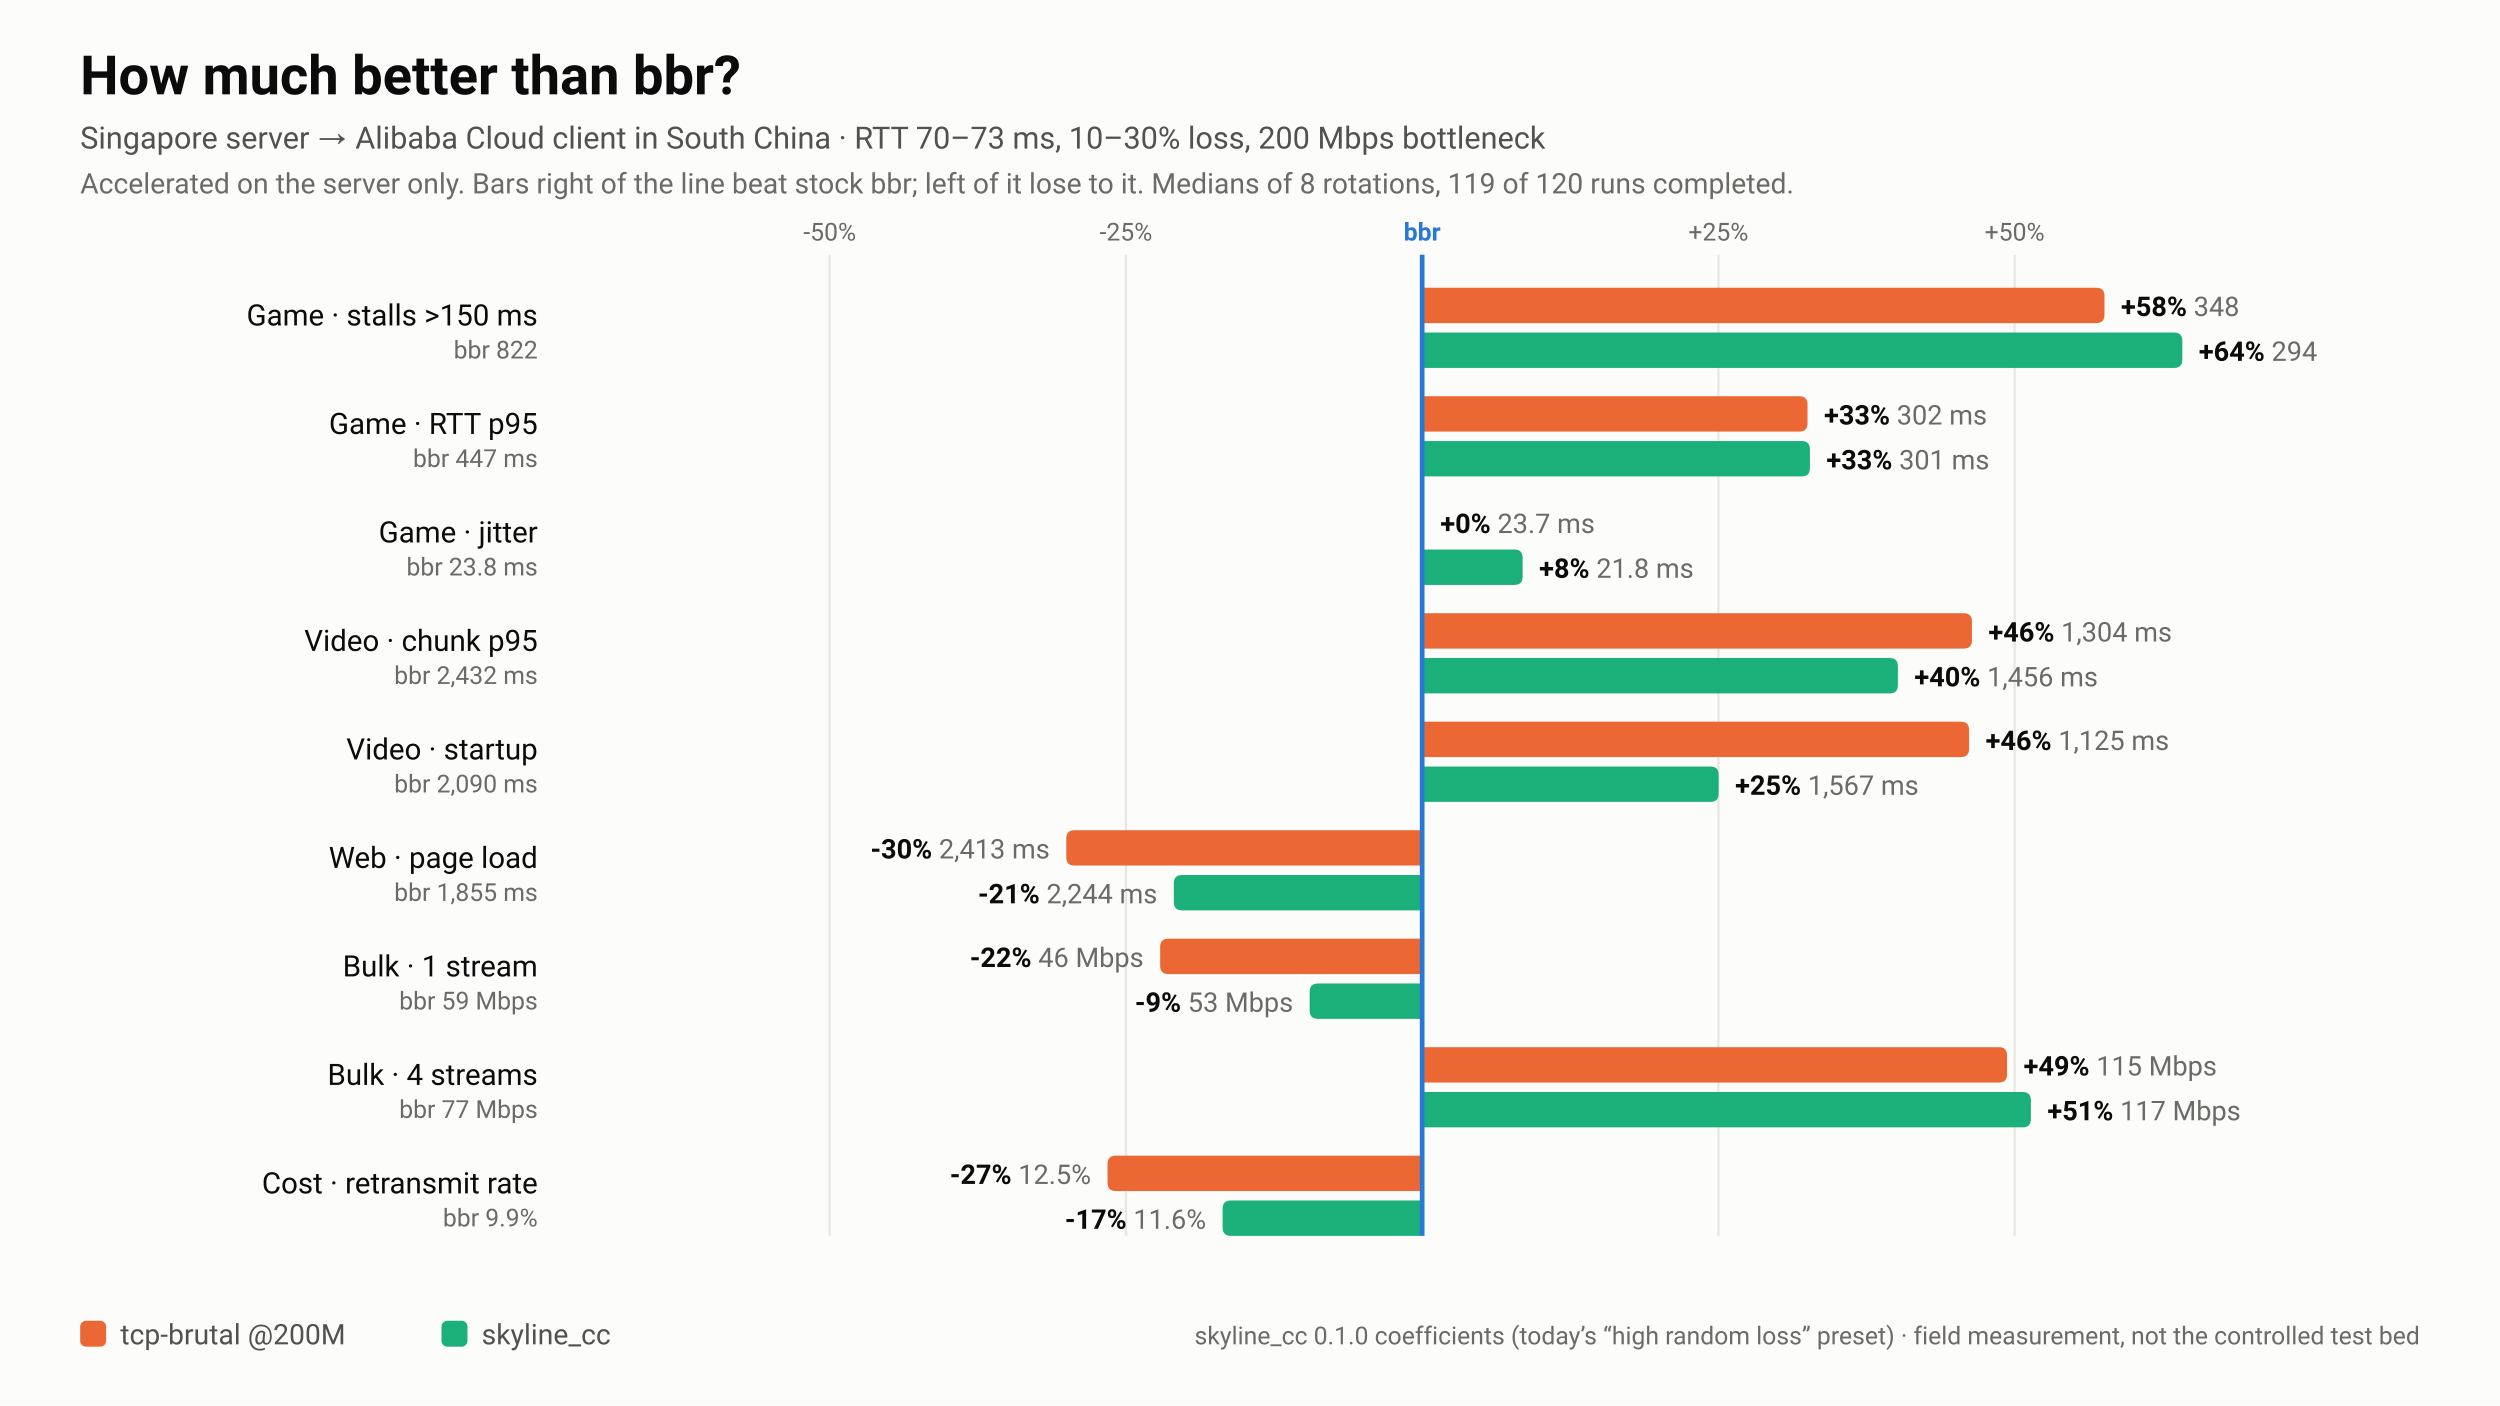
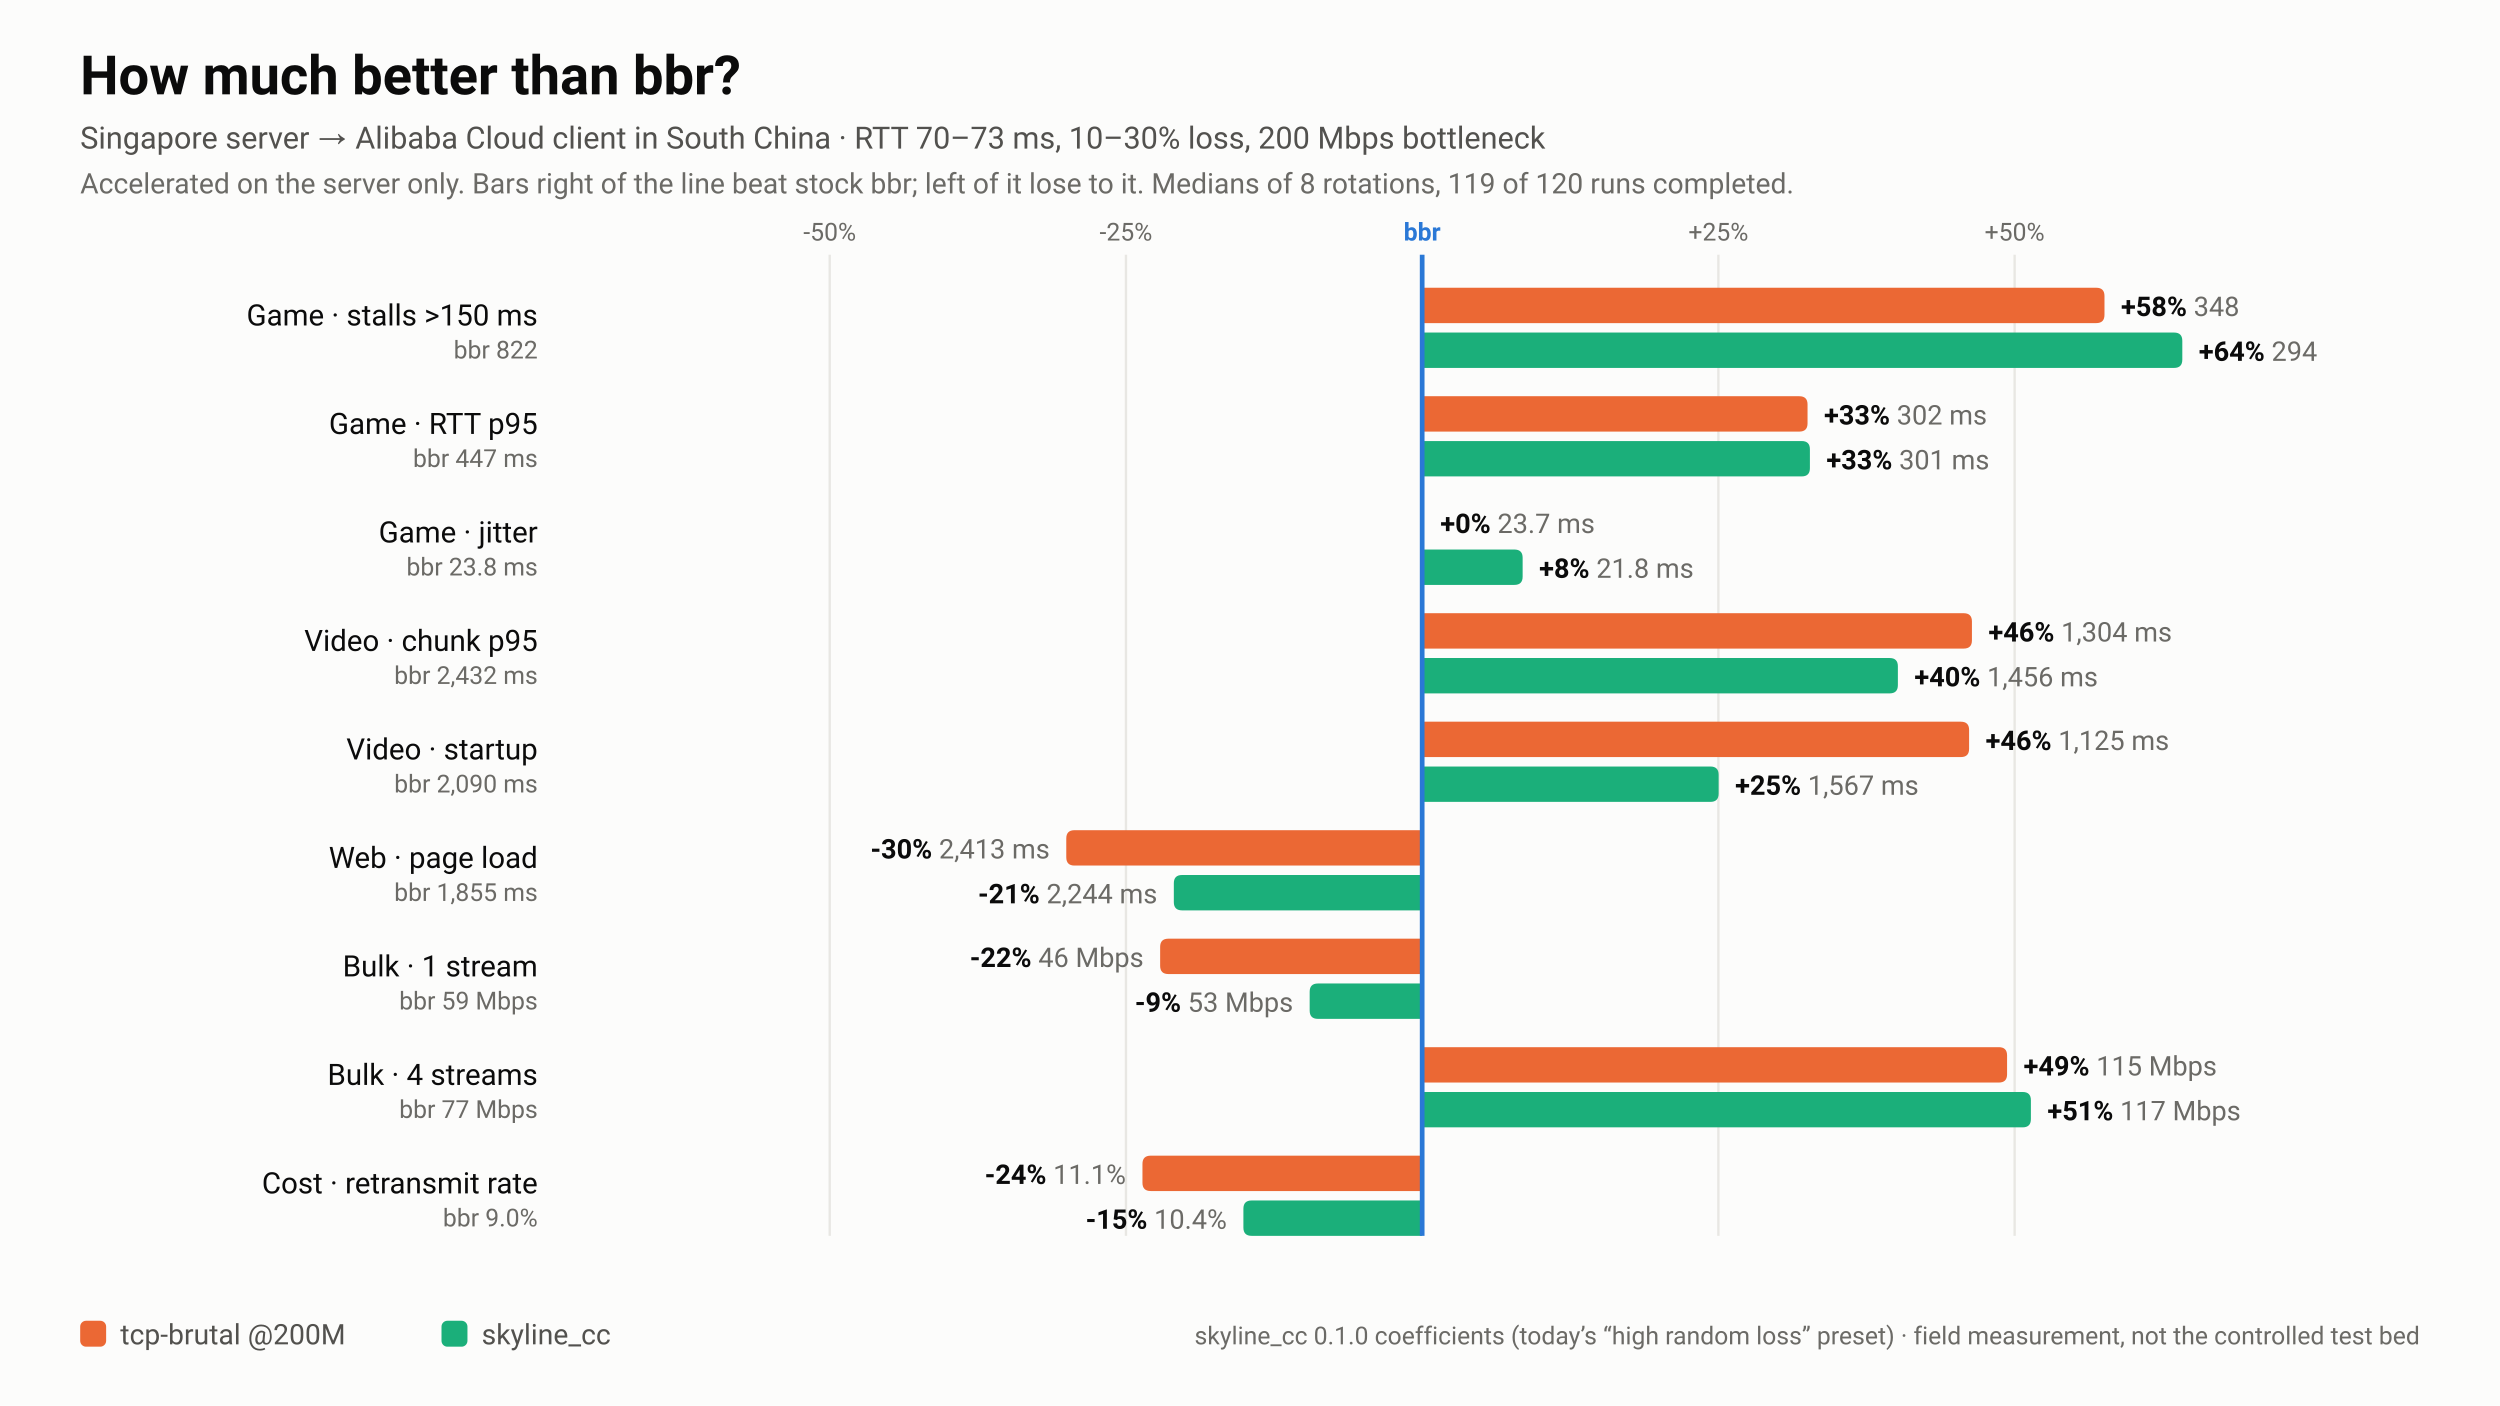
<svg xmlns="http://www.w3.org/2000/svg" width="1060" height="596" viewBox="0 0 1060 596" font-family="-apple-system, BlinkMacSystemFont, 'Segoe UI', Roboto, Helvetica, Arial, sans-serif" role="img" aria-label="tcp-brutal and skyline_cc measured against a bbr baseline across game, video, web and bulk traffic">
  <rect width="1060" height="596" fill="#fcfcfb" />
  <text x="34" y="40" font-size="23" font-weight="700" fill="#0b0b0b">How much better than bbr?</text>
  <text x="34" y="63" font-size="13" fill="#52514e">Singapore server → Alibaba Cloud client in South China · RTT 70–73 ms, 10–30% loss, 200 Mbps bottleneck</text>
  <text x="34" y="82" font-size="12" fill="#6b6a66">Accelerated on the server only. Bars right of the line beat stock bbr; left of it lose to it. Medians of 8 rotations, 119 of 120 runs completed.</text>
  <line x1="351.8" y1="108" x2="351.8" y2="524" stroke="#e8e7e3" stroke-width="1" />
  <text x="351.8" y="102" font-size="10.5" text-anchor="middle" fill="#6b6a66">-50%</text>
  <line x1="477.4" y1="108" x2="477.4" y2="524" stroke="#e8e7e3" stroke-width="1" />
  <text x="477.4" y="102" font-size="10.5" text-anchor="middle" fill="#6b6a66">-25%</text>
  <line x1="728.6" y1="108" x2="728.6" y2="524" stroke="#e8e7e3" stroke-width="1" />
  <text x="728.6" y="102" font-size="10.5" text-anchor="middle" fill="#6b6a66">+25%</text>
  <line x1="854.2" y1="108" x2="854.2" y2="524" stroke="#e8e7e3" stroke-width="1" />
  <text x="854.2" y="102" font-size="10.5" text-anchor="middle" fill="#6b6a66">+50%</text>
  <text x="228" y="138" font-size="12.5" text-anchor="end" fill="#0b0b0b">Game · stalls &gt;150 ms</text>
  <text x="228" y="152" font-size="10.5" text-anchor="end" fill="#6b6a66">bbr 822</text>
  <path d="M603.0,122.0 L888.8,122.0 Q892.3,122.0 892.3,125.5 L892.3,133.5 Q892.3,137.0 888.8,137.0 L603.0,137.0 Z" fill="#eb6834" />
  <text x="899.3" y="134" font-size="11.5" font-weight="600" text-anchor="start" fill="#0b0b0b">+58%  <tspan font-weight="400" fill="#6b6a66">348</tspan>
  </text>
  <path d="M603.0,141.0 L921.8,141.0 Q925.3,141.0 925.3,144.5 L925.3,152.5 Q925.3,156.0 921.8,156.0 L603.0,156.0 Z" fill="#1baf7a" />
  <text x="932.3" y="153" font-size="11.5" font-weight="600" text-anchor="start" fill="#0b0b0b">+64%  <tspan font-weight="400" fill="#6b6a66">294</tspan>
  </text>
  <text x="228" y="184" font-size="12.5" text-anchor="end" fill="#0b0b0b">Game · RTT p95</text>
  <text x="228" y="198" font-size="10.5" text-anchor="end" fill="#6b6a66">bbr 447 ms</text>
  <path d="M603.0,168.0 L762.9,168.0 Q766.4,168.0 766.4,171.5 L766.4,179.5 Q766.4,183.0 762.9,183.0 L603.0,183.0 Z" fill="#eb6834" />
  <text x="773.4" y="180" font-size="11.5" font-weight="600" text-anchor="start" fill="#0b0b0b">+33%  <tspan font-weight="400" fill="#6b6a66">302 ms</tspan>
  </text>
  <path d="M603.0,187.0 L763.9,187.0 Q767.4,187.0 767.4,190.5 L767.4,198.5 Q767.4,202.0 763.9,202.0 L603.0,202.0 Z" fill="#1baf7a" />
  <text x="774.4" y="199" font-size="11.5" font-weight="600" text-anchor="start" fill="#0b0b0b">+33%  <tspan font-weight="400" fill="#6b6a66">301 ms</tspan>
  </text>
  <text x="228" y="230" font-size="12.5" text-anchor="end" fill="#0b0b0b">Game · jitter</text>
  <text x="228" y="244" font-size="10.5" text-anchor="end" fill="#6b6a66">bbr 23.8 ms</text>
  <path d="M603.0,214.0 L603.4,214.0 Q603.7,214.0 603.7,214.4 L603.7,228.6 Q603.7,229.0 603.4,229.0 L603.0,229.0 Z" fill="#eb6834" />
  <text x="610.7" y="226" font-size="11.5" font-weight="600" text-anchor="start" fill="#0b0b0b">+0%  <tspan font-weight="400" fill="#6b6a66">23.7 ms</tspan>
  </text>
  <path d="M603.0,233.0 L642.1,233.0 Q645.6,233.0 645.6,236.5 L645.6,244.5 Q645.6,248.0 642.1,248.0 L603.0,248.0 Z" fill="#1baf7a" />
  <text x="652.6" y="245" font-size="11.5" font-weight="600" text-anchor="start" fill="#0b0b0b">+8%  <tspan font-weight="400" fill="#6b6a66">21.8 ms</tspan>
  </text>
  <text x="228" y="276" font-size="12.5" text-anchor="end" fill="#0b0b0b">Video · chunk p95</text>
  <text x="228" y="290" font-size="10.5" text-anchor="end" fill="#6b6a66">bbr 2,432 ms</text>
  <path d="M603.0,260.0 L832.6,260.0 Q836.1,260.0 836.1,263.5 L836.1,271.5 Q836.1,275.0 832.6,275.0 L603.0,275.0 Z" fill="#eb6834" />
  <text x="843.1" y="272" font-size="11.5" font-weight="600" text-anchor="start" fill="#0b0b0b">+46%  <tspan font-weight="400" fill="#6b6a66">1,304 ms</tspan>
  </text>
  <path d="M603.0,279.0 L801.2,279.0 Q804.7,279.0 804.7,282.5 L804.7,290.5 Q804.7,294.0 801.2,294.0 L603.0,294.0 Z" fill="#1baf7a" />
  <text x="811.7" y="291" font-size="11.5" font-weight="600" text-anchor="start" fill="#0b0b0b">+40%  <tspan font-weight="400" fill="#6b6a66">1,456 ms</tspan>
  </text>
  <text x="228" y="322" font-size="12.5" text-anchor="end" fill="#0b0b0b">Video · startup</text>
  <text x="228" y="336" font-size="10.5" text-anchor="end" fill="#6b6a66">bbr 2,090 ms</text>
  <path d="M603.0,306.0 L831.4,306.0 Q834.9,306.0 834.9,309.5 L834.9,317.5 Q834.9,321.0 831.4,321.0 L603.0,321.0 Z" fill="#eb6834" />
  <text x="841.9" y="318" font-size="11.5" font-weight="600" text-anchor="start" fill="#0b0b0b">+46%  <tspan font-weight="400" fill="#6b6a66">1,125 ms</tspan>
  </text>
  <path d="M603.0,325.0 L725.2,325.0 Q728.7,325.0 728.7,328.5 L728.7,336.5 Q728.7,340.0 725.2,340.0 L603.0,340.0 Z" fill="#1baf7a" />
  <text x="735.7" y="337" font-size="11.5" font-weight="600" text-anchor="start" fill="#0b0b0b">+25%  <tspan font-weight="400" fill="#6b6a66">1,567 ms</tspan>
  </text>
  <text x="228" y="368" font-size="12.5" text-anchor="end" fill="#0b0b0b">Web · page load</text>
  <text x="228" y="382" font-size="10.5" text-anchor="end" fill="#6b6a66">bbr 1,855 ms</text>
  <path d="M603.0,352.0 L455.6,352.0 Q452.1,352.0 452.1,355.5 L452.1,363.5 Q452.1,367.0 455.6,367.0 L603.0,367.0 Z" fill="#eb6834" />
  <text x="445.1" y="364" font-size="11.5" font-weight="600" text-anchor="end" fill="#0b0b0b">-30%  <tspan font-weight="400" fill="#6b6a66">2,413 ms</tspan>
  </text>
  <path d="M603.0,371.0 L501.2,371.0 Q497.7,371.0 497.7,374.5 L497.7,382.5 Q497.7,386.0 501.2,386.0 L603.0,386.0 Z" fill="#1baf7a" />
  <text x="490.7" y="383" font-size="11.5" font-weight="600" text-anchor="end" fill="#0b0b0b">-21%  <tspan font-weight="400" fill="#6b6a66">2,244 ms</tspan>
  </text>
  <text x="228" y="414" font-size="12.5" text-anchor="end" fill="#0b0b0b">Bulk · 1 stream</text>
  <text x="228" y="428" font-size="10.5" text-anchor="end" fill="#6b6a66">bbr 59 Mbps</text>
  <path d="M603.0,398.0 L495.4,398.0 Q491.9,398.0 491.9,401.5 L491.9,409.5 Q491.9,413.0 495.4,413.0 L603.0,413.0 Z" fill="#eb6834" />
  <text x="484.9" y="410" font-size="11.5" font-weight="600" text-anchor="end" fill="#0b0b0b">-22%  <tspan font-weight="400" fill="#6b6a66">46 Mbps</tspan>
  </text>
  <path d="M603.0,417.0 L558.8,417.0 Q555.3,417.0 555.3,420.5 L555.3,428.5 Q555.3,432.0 558.8,432.0 L603.0,432.0 Z" fill="#1baf7a" />
  <text x="548.3" y="429" font-size="11.5" font-weight="600" text-anchor="end" fill="#0b0b0b">-9%  <tspan font-weight="400" fill="#6b6a66">53 Mbps</tspan>
  </text>
  <text x="228" y="460" font-size="12.5" text-anchor="end" fill="#0b0b0b">Bulk · 4 streams</text>
  <text x="228" y="474" font-size="10.5" text-anchor="end" fill="#6b6a66">bbr 77 Mbps</text>
  <path d="M603.0,444.0 L847.5,444.0 Q851.0,444.0 851.0,447.5 L851.0,455.5 Q851.0,459.0 847.5,459.0 L603.0,459.0 Z" fill="#eb6834" />
  <text x="858.0" y="456" font-size="11.5" font-weight="600" text-anchor="start" fill="#0b0b0b">+49%  <tspan font-weight="400" fill="#6b6a66">115 Mbps</tspan>
  </text>
  <path d="M603.0,463.0 L857.6,463.0 Q861.1,463.0 861.1,466.5 L861.1,474.5 Q861.1,478.0 857.6,478.0 L603.0,478.0 Z" fill="#1baf7a" />
  <text x="868.1" y="475" font-size="11.5" font-weight="600" text-anchor="start" fill="#0b0b0b">+51%  <tspan font-weight="400" fill="#6b6a66">117 Mbps</tspan>
  </text>
  <text x="228" y="506" font-size="12.5" text-anchor="end" fill="#0b0b0b">Cost · retransmit rate</text>
-   <text x="228" y="520" font-size="10.5" text-anchor="end" fill="#6b6a66">bbr 9.9%</text>
-   <path d="M603.0,490.0 L473.1,490.0 Q469.6,490.0 469.6,493.5 L469.6,501.5 Q469.6,505.0 473.1,505.0 L603.0,505.0 Z" fill="#eb6834" />
-   <text x="462.6" y="502" font-size="11.5" font-weight="600" text-anchor="end" fill="#0b0b0b">-27%  <tspan font-weight="400" fill="#6b6a66">12.5%</tspan>
+   <text x="228" y="520" font-size="10.5" text-anchor="end" fill="#6b6a66">bbr 9.0%</text>
+   <path d="M603.0,490.0 L487.9,490.0 Q484.4,490.0 484.4,493.5 L484.4,501.5 Q484.4,505.0 487.9,505.0 L603.0,505.0 Z" fill="#eb6834" />
+   <text x="477.4" y="502" font-size="11.5" font-weight="600" text-anchor="end" fill="#0b0b0b">-24%  <tspan font-weight="400" fill="#6b6a66">11.1%</tspan>
  </text>
-   <path d="M603.0,509.0 L521.9,509.0 Q518.4,509.0 518.4,512.5 L518.4,520.5 Q518.4,524.0 521.9,524.0 L603.0,524.0 Z" fill="#1baf7a" />
-   <text x="511.4" y="521" font-size="11.5" font-weight="600" text-anchor="end" fill="#0b0b0b">-17%  <tspan font-weight="400" fill="#6b6a66">11.6%</tspan>
+   <path d="M603.0,509.0 L530.7,509.0 Q527.2,509.0 527.2,512.5 L527.2,520.5 Q527.2,524.0 530.7,524.0 L603.0,524.0 Z" fill="#1baf7a" />
+   <text x="520.2" y="521" font-size="11.5" font-weight="600" text-anchor="end" fill="#0b0b0b">-15%  <tspan font-weight="400" fill="#6b6a66">10.4%</tspan>
  </text>
  <line x1="603.0" y1="108" x2="603.0" y2="524" stroke="#2a78d6" stroke-width="2" />
  <text x="603.0" y="102" font-size="10.5" text-anchor="middle" font-weight="600" fill="#2a78d6">bbr</text>
  <rect x="34" y="560" width="11" height="11" rx="2.5" fill="#eb6834" />
  <text x="51" y="570" font-size="12" fill="#52514e">tcp-brutal @200M</text>
  <rect x="187.2" y="560" width="11" height="11" rx="2.5" fill="#1baf7a" />
  <text x="204.2" y="570" font-size="12" fill="#52514e">skyline_cc</text>
  <text x="1026" y="570" font-size="10.5" text-anchor="end" fill="#6b6a66">skyline_cc 0.1.0 coefficients (today’s “high random loss” preset) · field measurement, not the controlled test bed</text>
</svg>
